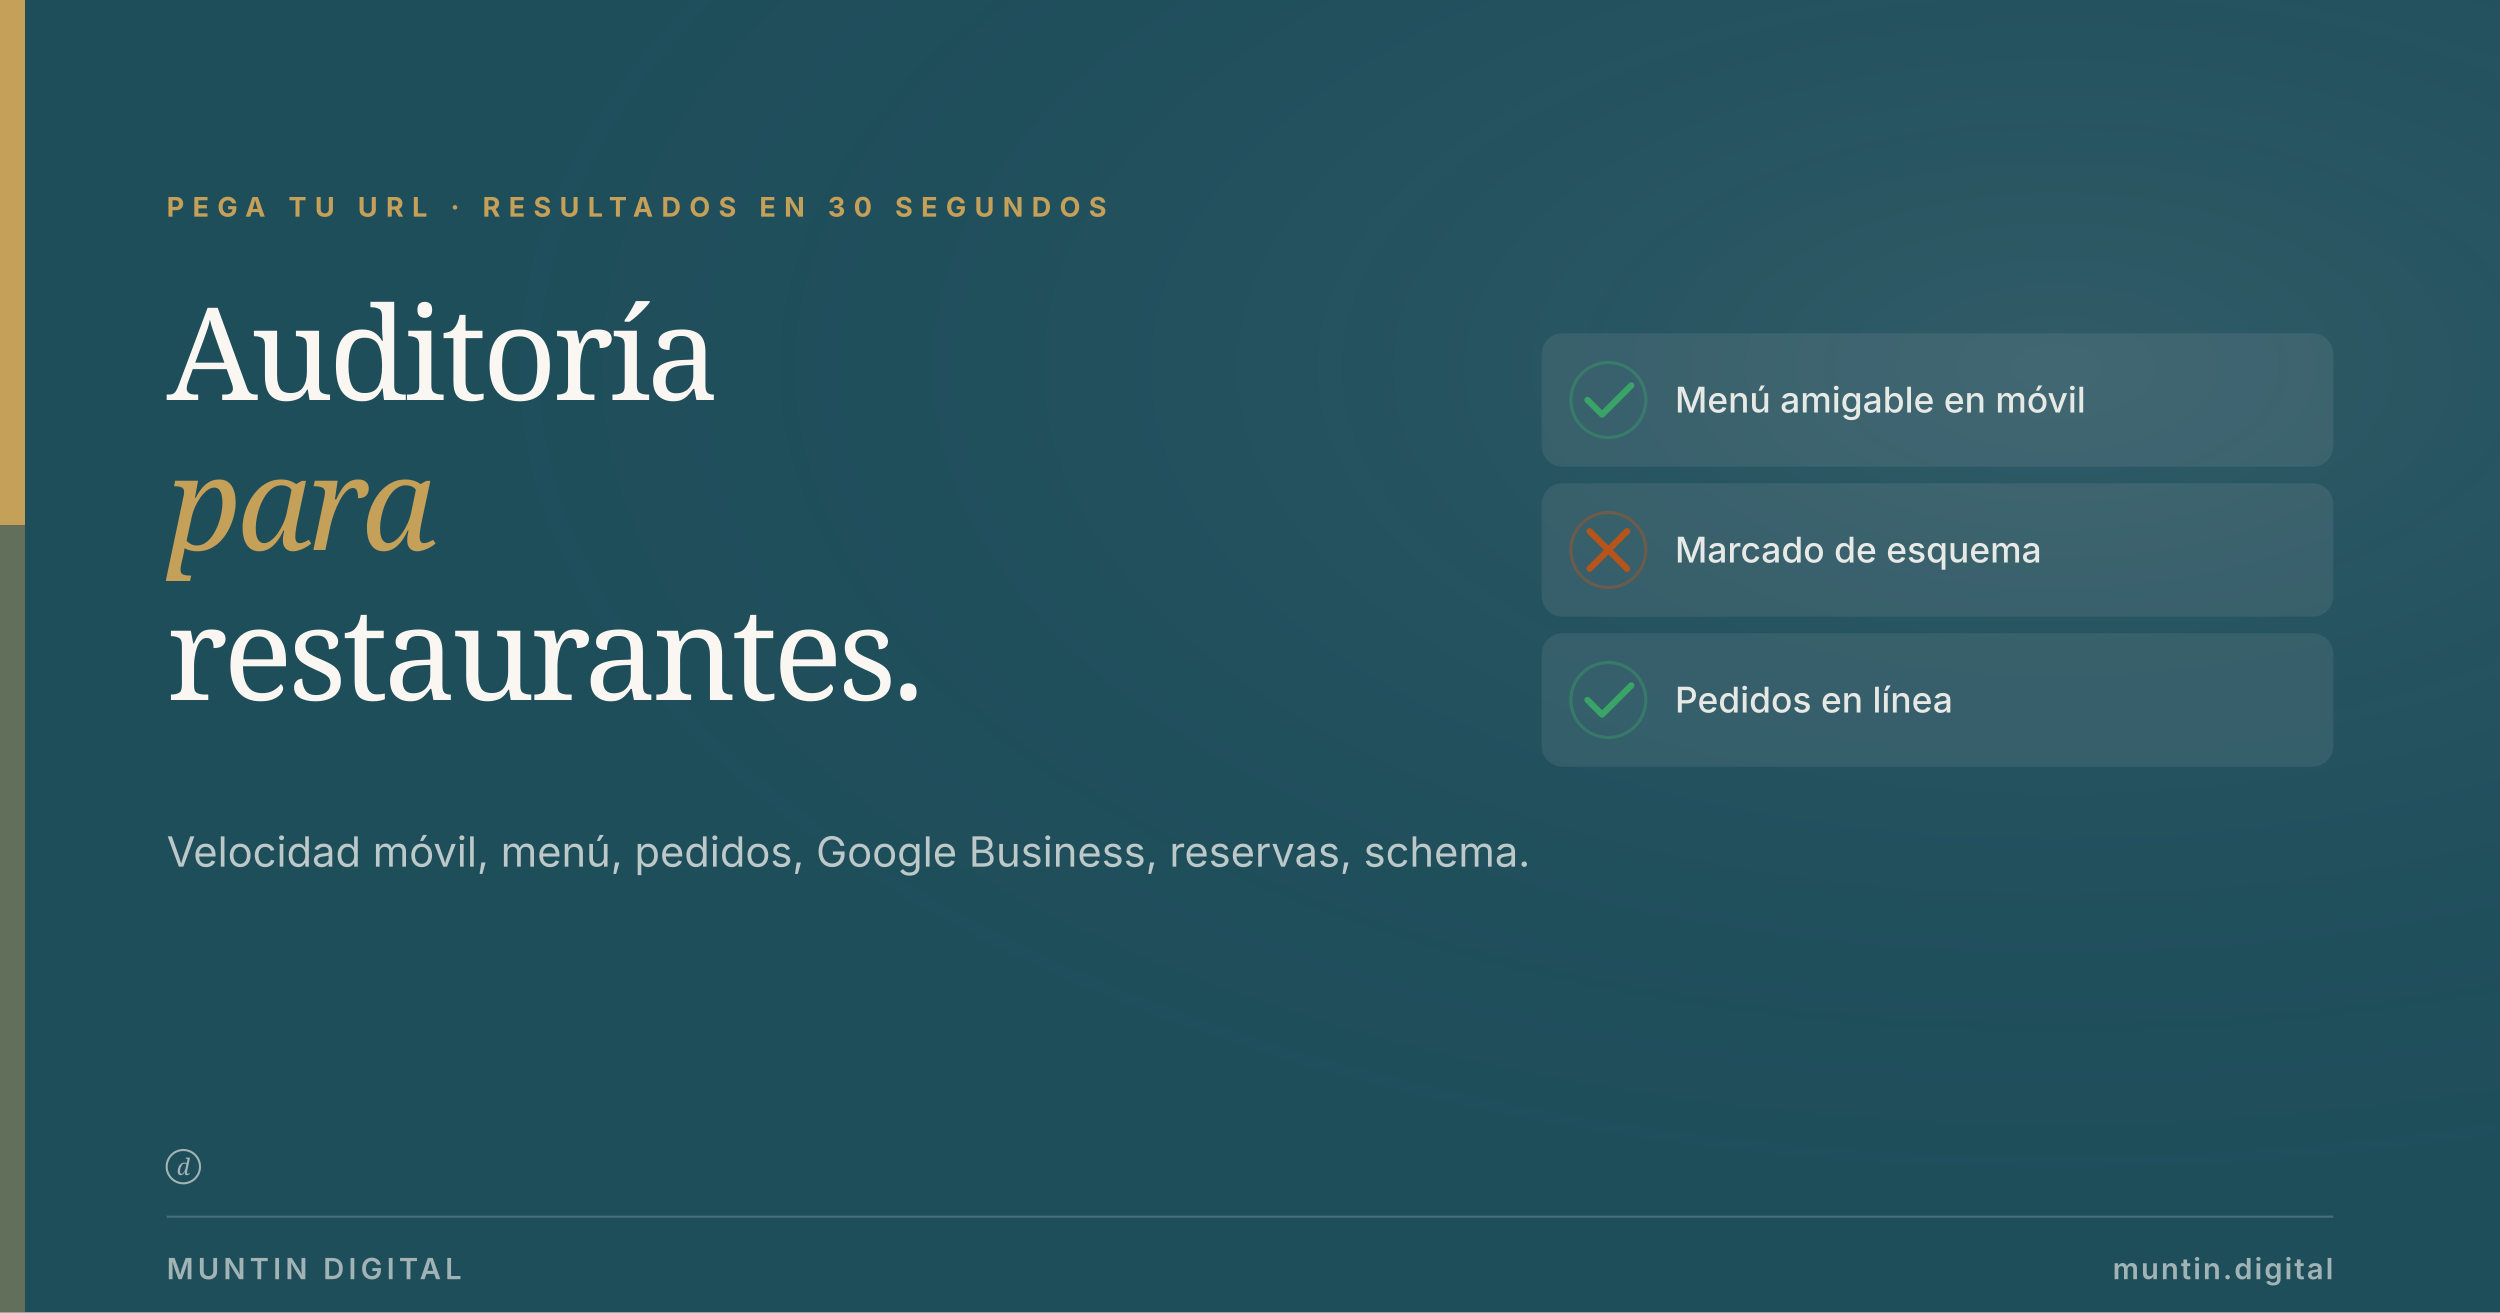
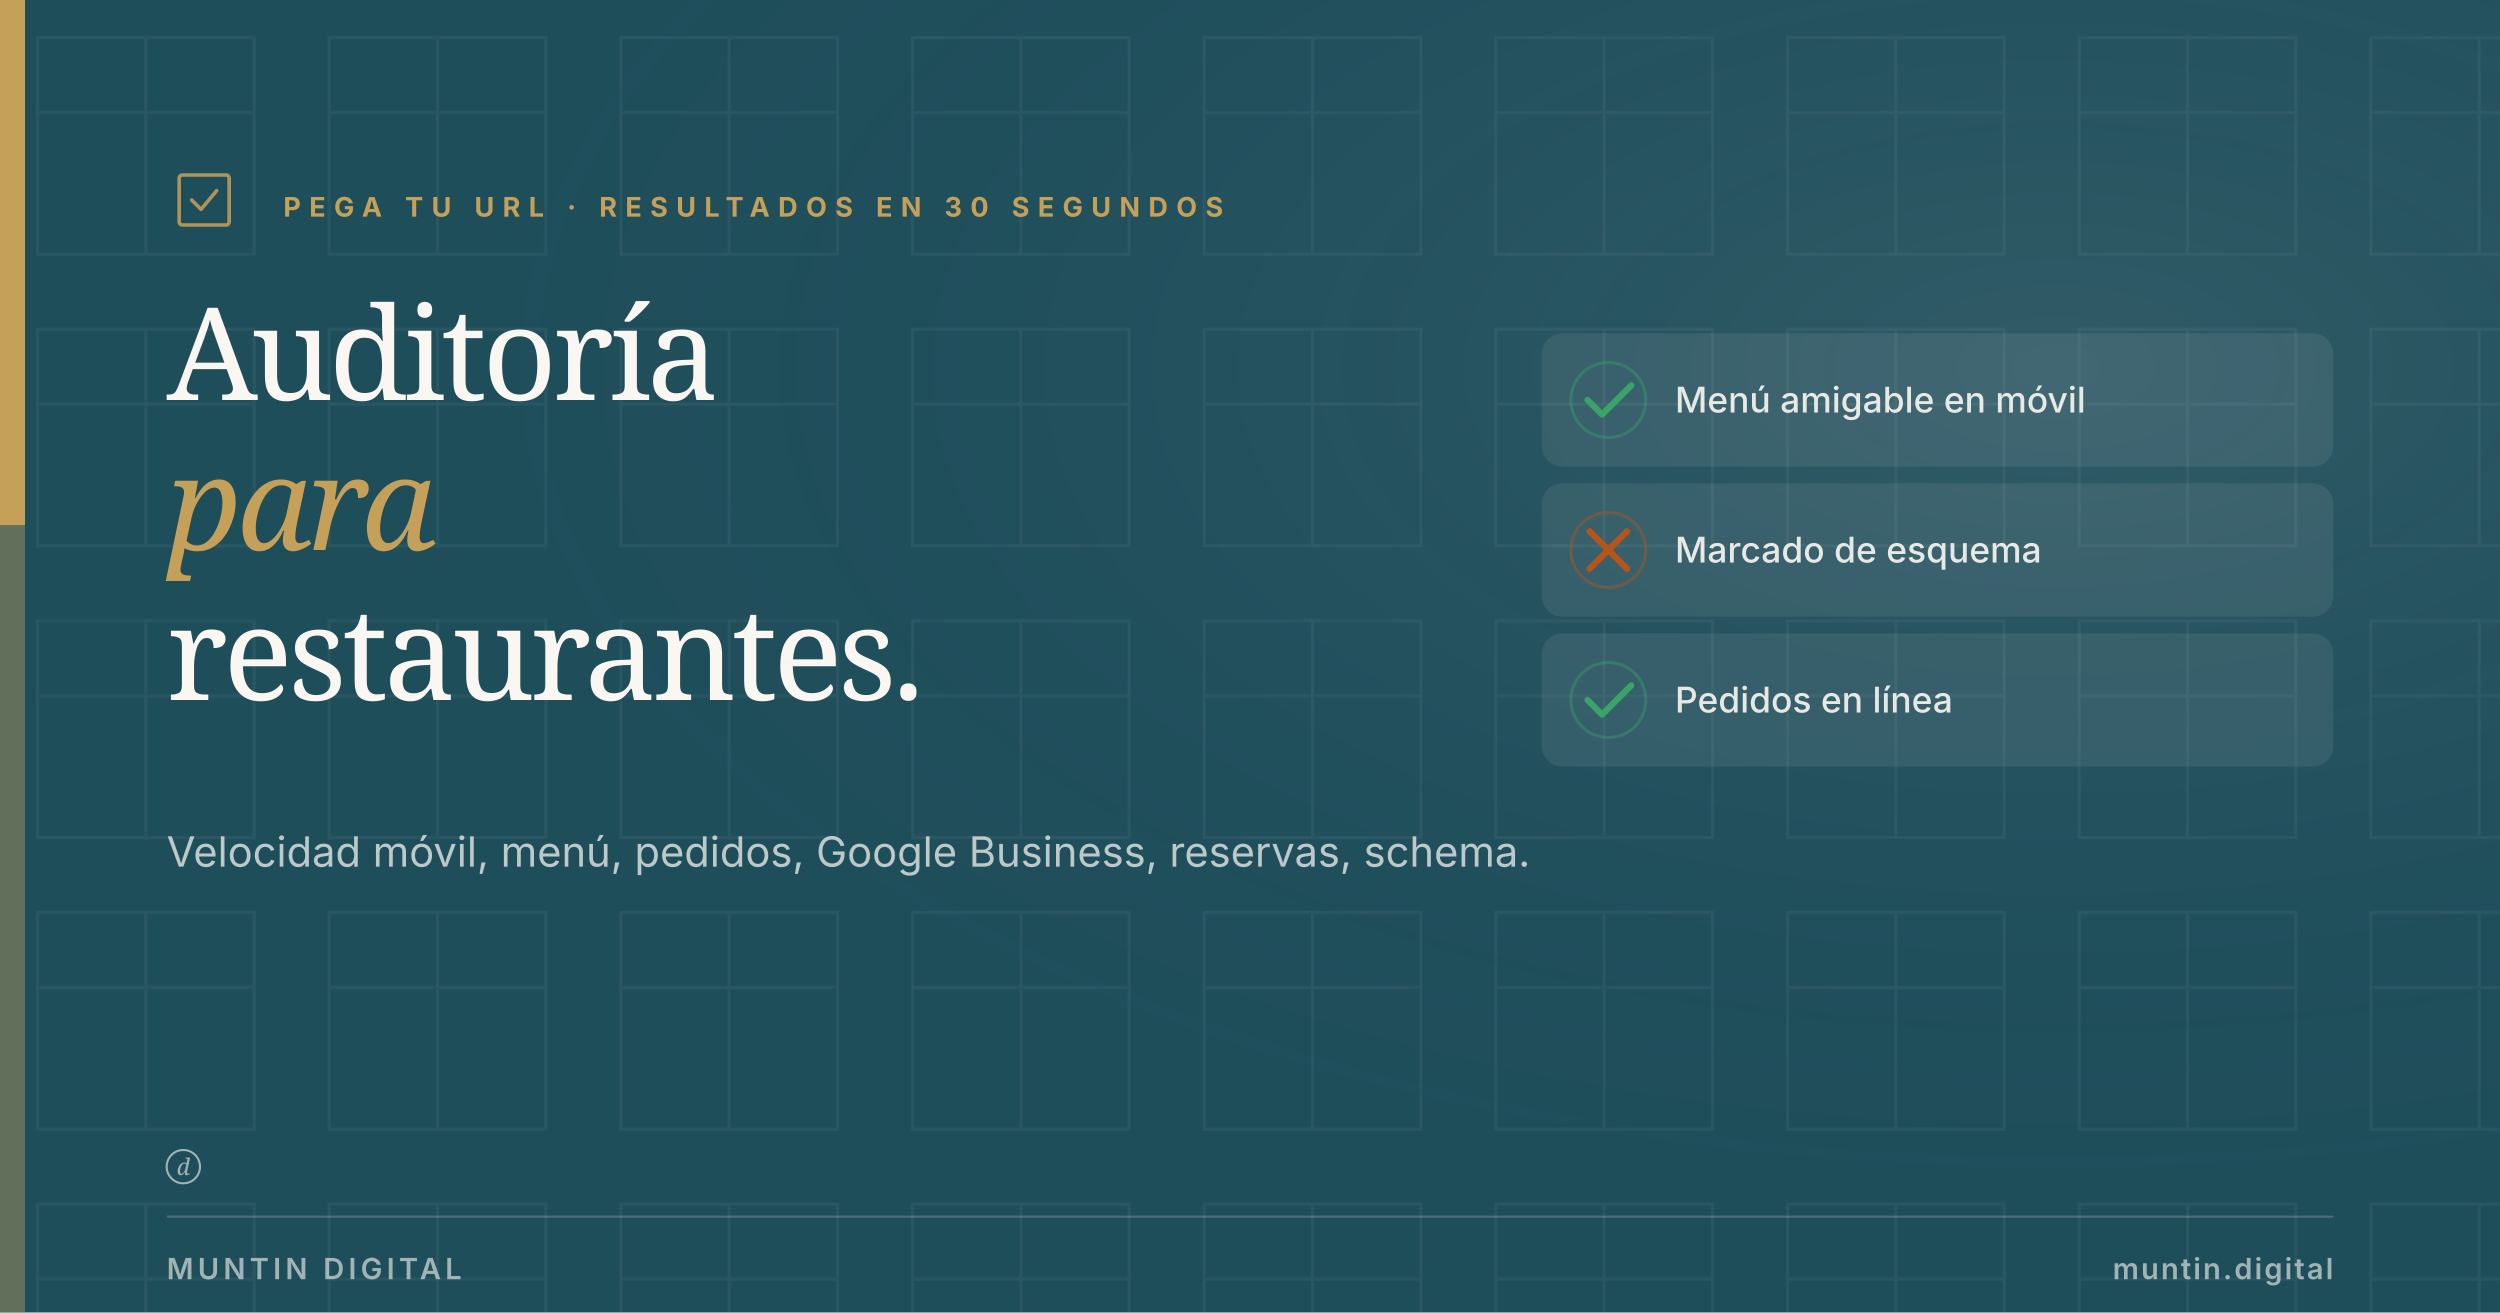
<svg xmlns="http://www.w3.org/2000/svg" viewBox="0 0 1200 630" width="1200" height="630">
  <defs>
    <radialGradient id="toolglow" cx="82%" cy="28%" r="65%">
      <stop offset="0%" stop-color="#FAF7F2" stop-opacity="0.08" />
      <stop offset="100%" stop-color="#1F4E5B" stop-opacity="0" />
    </radialGradient>
  </defs>
  <rect width="1200" height="630" fill="#1F4E5B" />
+   <defs>
+     <pattern id="muntinField" x="0" y="0" width="140" height="140" patternUnits="userSpaceOnUse">
+       <g transform="translate(18, 18)" fill="none" stroke="#FAF7F2" stroke-width="1.5" stroke-linecap="square" stroke-linejoin="miter">
+         <rect x="0" y="0" width="104" height="104" />
+         <line x1="52" y1="0" x2="52" y2="104" />
+         <line x1="0" y1="36" x2="104" y2="36" />
+       </g>
+     </pattern>
+   </defs>
+   <rect width="1200" height="630" fill="url(#muntinField)" opacity="0.05" />
  <rect width="1200" height="630" fill="url(#toolglow)" />
  <rect x="0" y="0" width="12" height="252" fill="#C5A059" />
  <rect x="0" y="252" width="12" height="378" fill="#C5A059" opacity="0.4" />
-   <text x="80" y="104" font-family="Inter, Arial, sans-serif" font-size="13" font-weight="700" letter-spacing="4" fill="#C5A059">PEGA TU URL · RESULTADOS EN 30 SEGUNDOS</text>
+   <g transform="translate(80, 78) scale(1.5)" fill="none" stroke="#C5A059" stroke-width="1.167" stroke-linecap="round" stroke-linejoin="round" color="#C5A059" opacity="0.85">
+     <rect x="4" y="4" width="16" height="16" rx="1" />
+     <polyline points="8 12 11 15 16 9" />
+   </g>
+   <text x="136" y="104" font-family="Inter, Arial, sans-serif" font-size="13" font-weight="700" letter-spacing="4" fill="#C5A059">PEGA TU URL · RESULTADOS EN 30 SEGUNDOS</text>
  <text x="80" y="192" font-family="Fraunces, Georgia, serif" font-size="62" font-weight="500" letter-spacing="-2" fill="#FAF7F2">Auditoría</text>
  <text x="80" y="264" font-family="Fraunces, Georgia, serif" font-style="italic" font-size="62" font-weight="400" letter-spacing="-2" fill="#C5A059">para</text>
  <text x="80" y="336" font-family="Fraunces, Georgia, serif" font-size="62" font-weight="500" letter-spacing="-2" fill="#FAF7F2">restaurantes.</text>
  <text x="80" y="416" font-family="Inter, Arial, sans-serif" font-size="20" font-weight="400" fill="#FAF7F2" opacity="0.72">Velocidad móvil, menú, pedidos, Google Business, reservas, schema.</text>
  <rect x="740" y="160" width="380" height="64" rx="10" fill="rgba(250,247,242,0.08)" />
  <circle cx="772" cy="192" r="18" fill="none" stroke="#3AA368" stroke-width="1.5" opacity="0.4" />
  <path d="M762 192 L769 199 L783 185" stroke="#3AA368" stroke-width="3" fill="none" stroke-linecap="round" stroke-linejoin="round" />
  <text x="804" y="198" font-family="Inter, Arial, sans-serif" font-size="17" font-weight="500" fill="#FAF7F2" opacity="0.9">Menú amigable en móvil</text>
  <rect x="740" y="232" width="380" height="64" rx="10" fill="rgba(250,247,242,0.08)" />
  <circle cx="772" cy="264" r="18" fill="none" stroke="#B8541A" stroke-width="1.5" opacity="0.4" />
  <path d="M763 255 L781 273 M781 255 L763 273" stroke="#B8541A" stroke-width="3" fill="none" stroke-linecap="round" />
  <text x="804" y="270" font-family="Inter, Arial, sans-serif" font-size="17" font-weight="500" fill="#FAF7F2" opacity="0.9">Marcado de esquema</text>
  <rect x="740" y="304" width="380" height="64" rx="10" fill="rgba(250,247,242,0.08)" />
  <circle cx="772" cy="336" r="18" fill="none" stroke="#3AA368" stroke-width="1.5" opacity="0.4" />
  <path d="M762 336 L769 343 L783 329" stroke="#3AA368" stroke-width="3" fill="none" stroke-linecap="round" stroke-linejoin="round" />
  <text x="804" y="342" font-family="Inter, Arial, sans-serif" font-size="17" font-weight="500" fill="#FAF7F2" opacity="0.9">Pedidos en línea</text>
  <g transform="translate(80, 552)" fill="#FAF7F2" opacity="0.6">
    <circle cx="8" cy="8" r="8" fill="none" stroke="#FAF7F2" stroke-width="1" />
    <text x="8" y="12" text-anchor="middle" font-family="Fraunces, Georgia, serif" font-style="italic" font-size="11" font-weight="500" fill="#FAF7F2">d</text>
  </g>
  <line x1="80" y1="584" x2="1120" y2="584" stroke="rgba(250,247,242,0.2)" stroke-width="1" />
  <text x="80" y="614" font-family="Inter, Arial, sans-serif" font-size="14" font-weight="600" letter-spacing="2" fill="rgba(250,247,242,0.6)">MUNTIN DIGITAL</text>
  <text x="1120" y="614" text-anchor="end" font-family="Inter, Arial, sans-serif" font-size="14" font-weight="600" letter-spacing="1" fill="rgba(250,247,242,0.6)">muntin.digital</text>
</svg>
